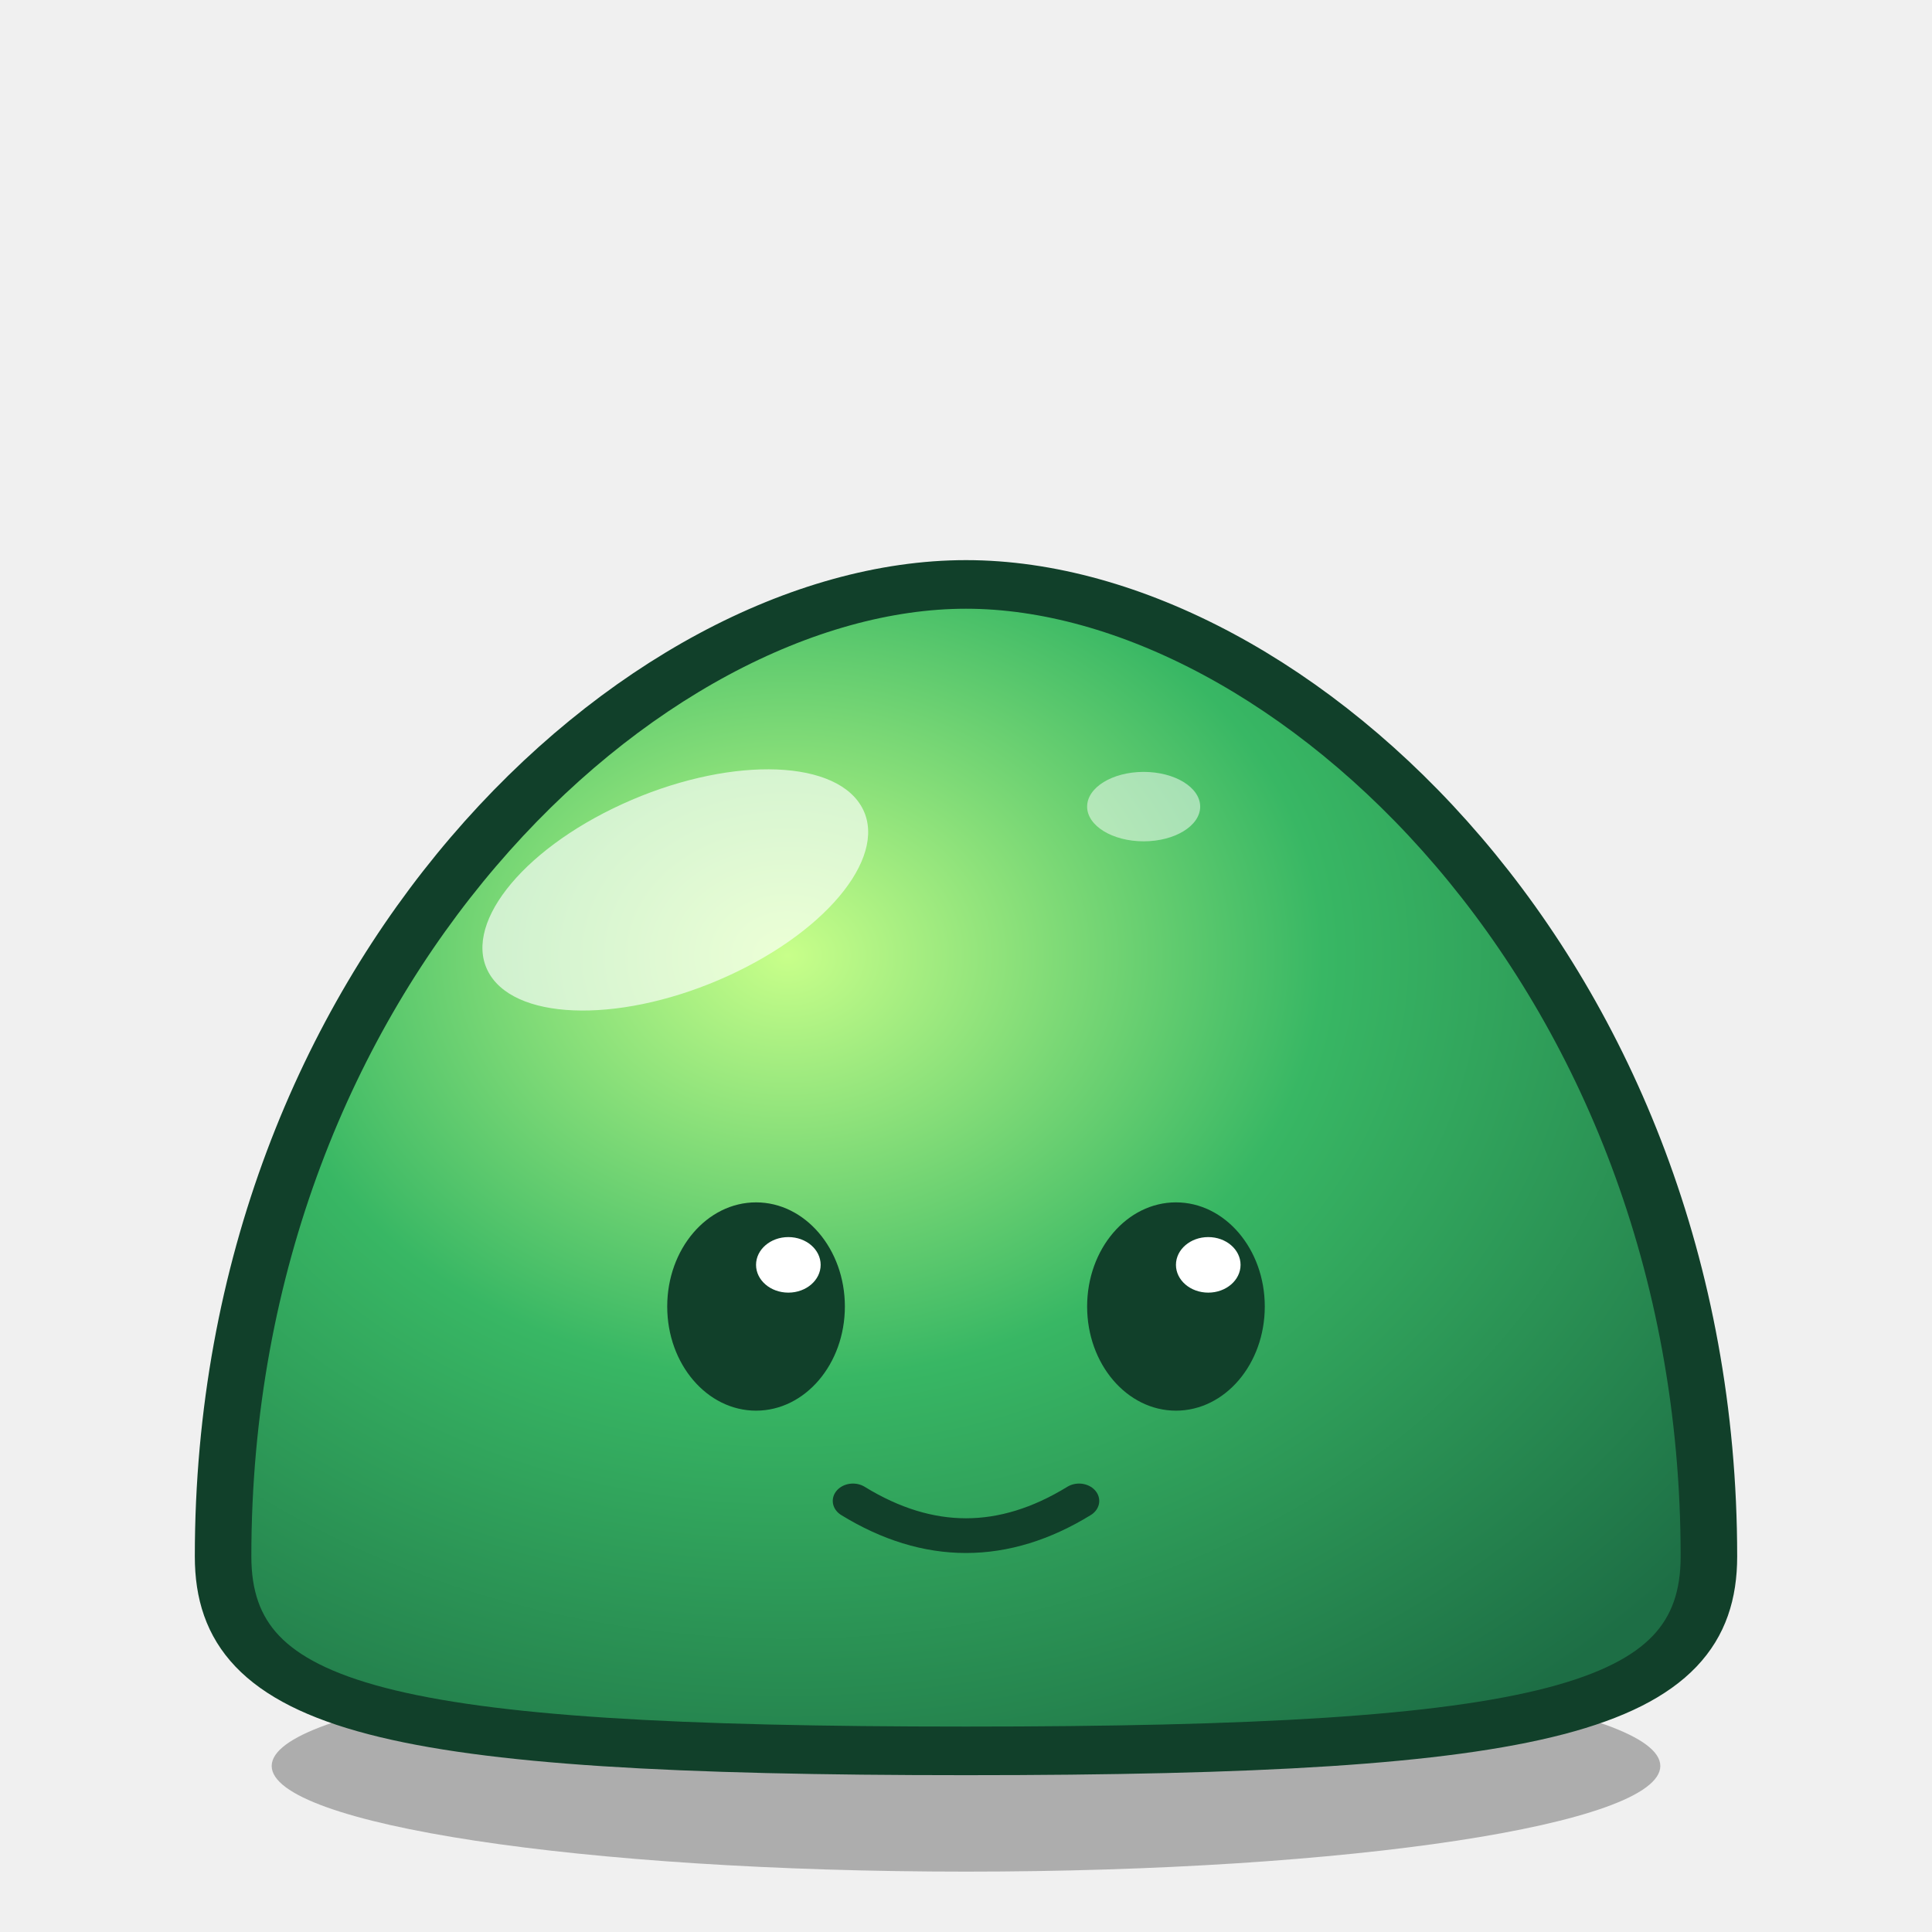
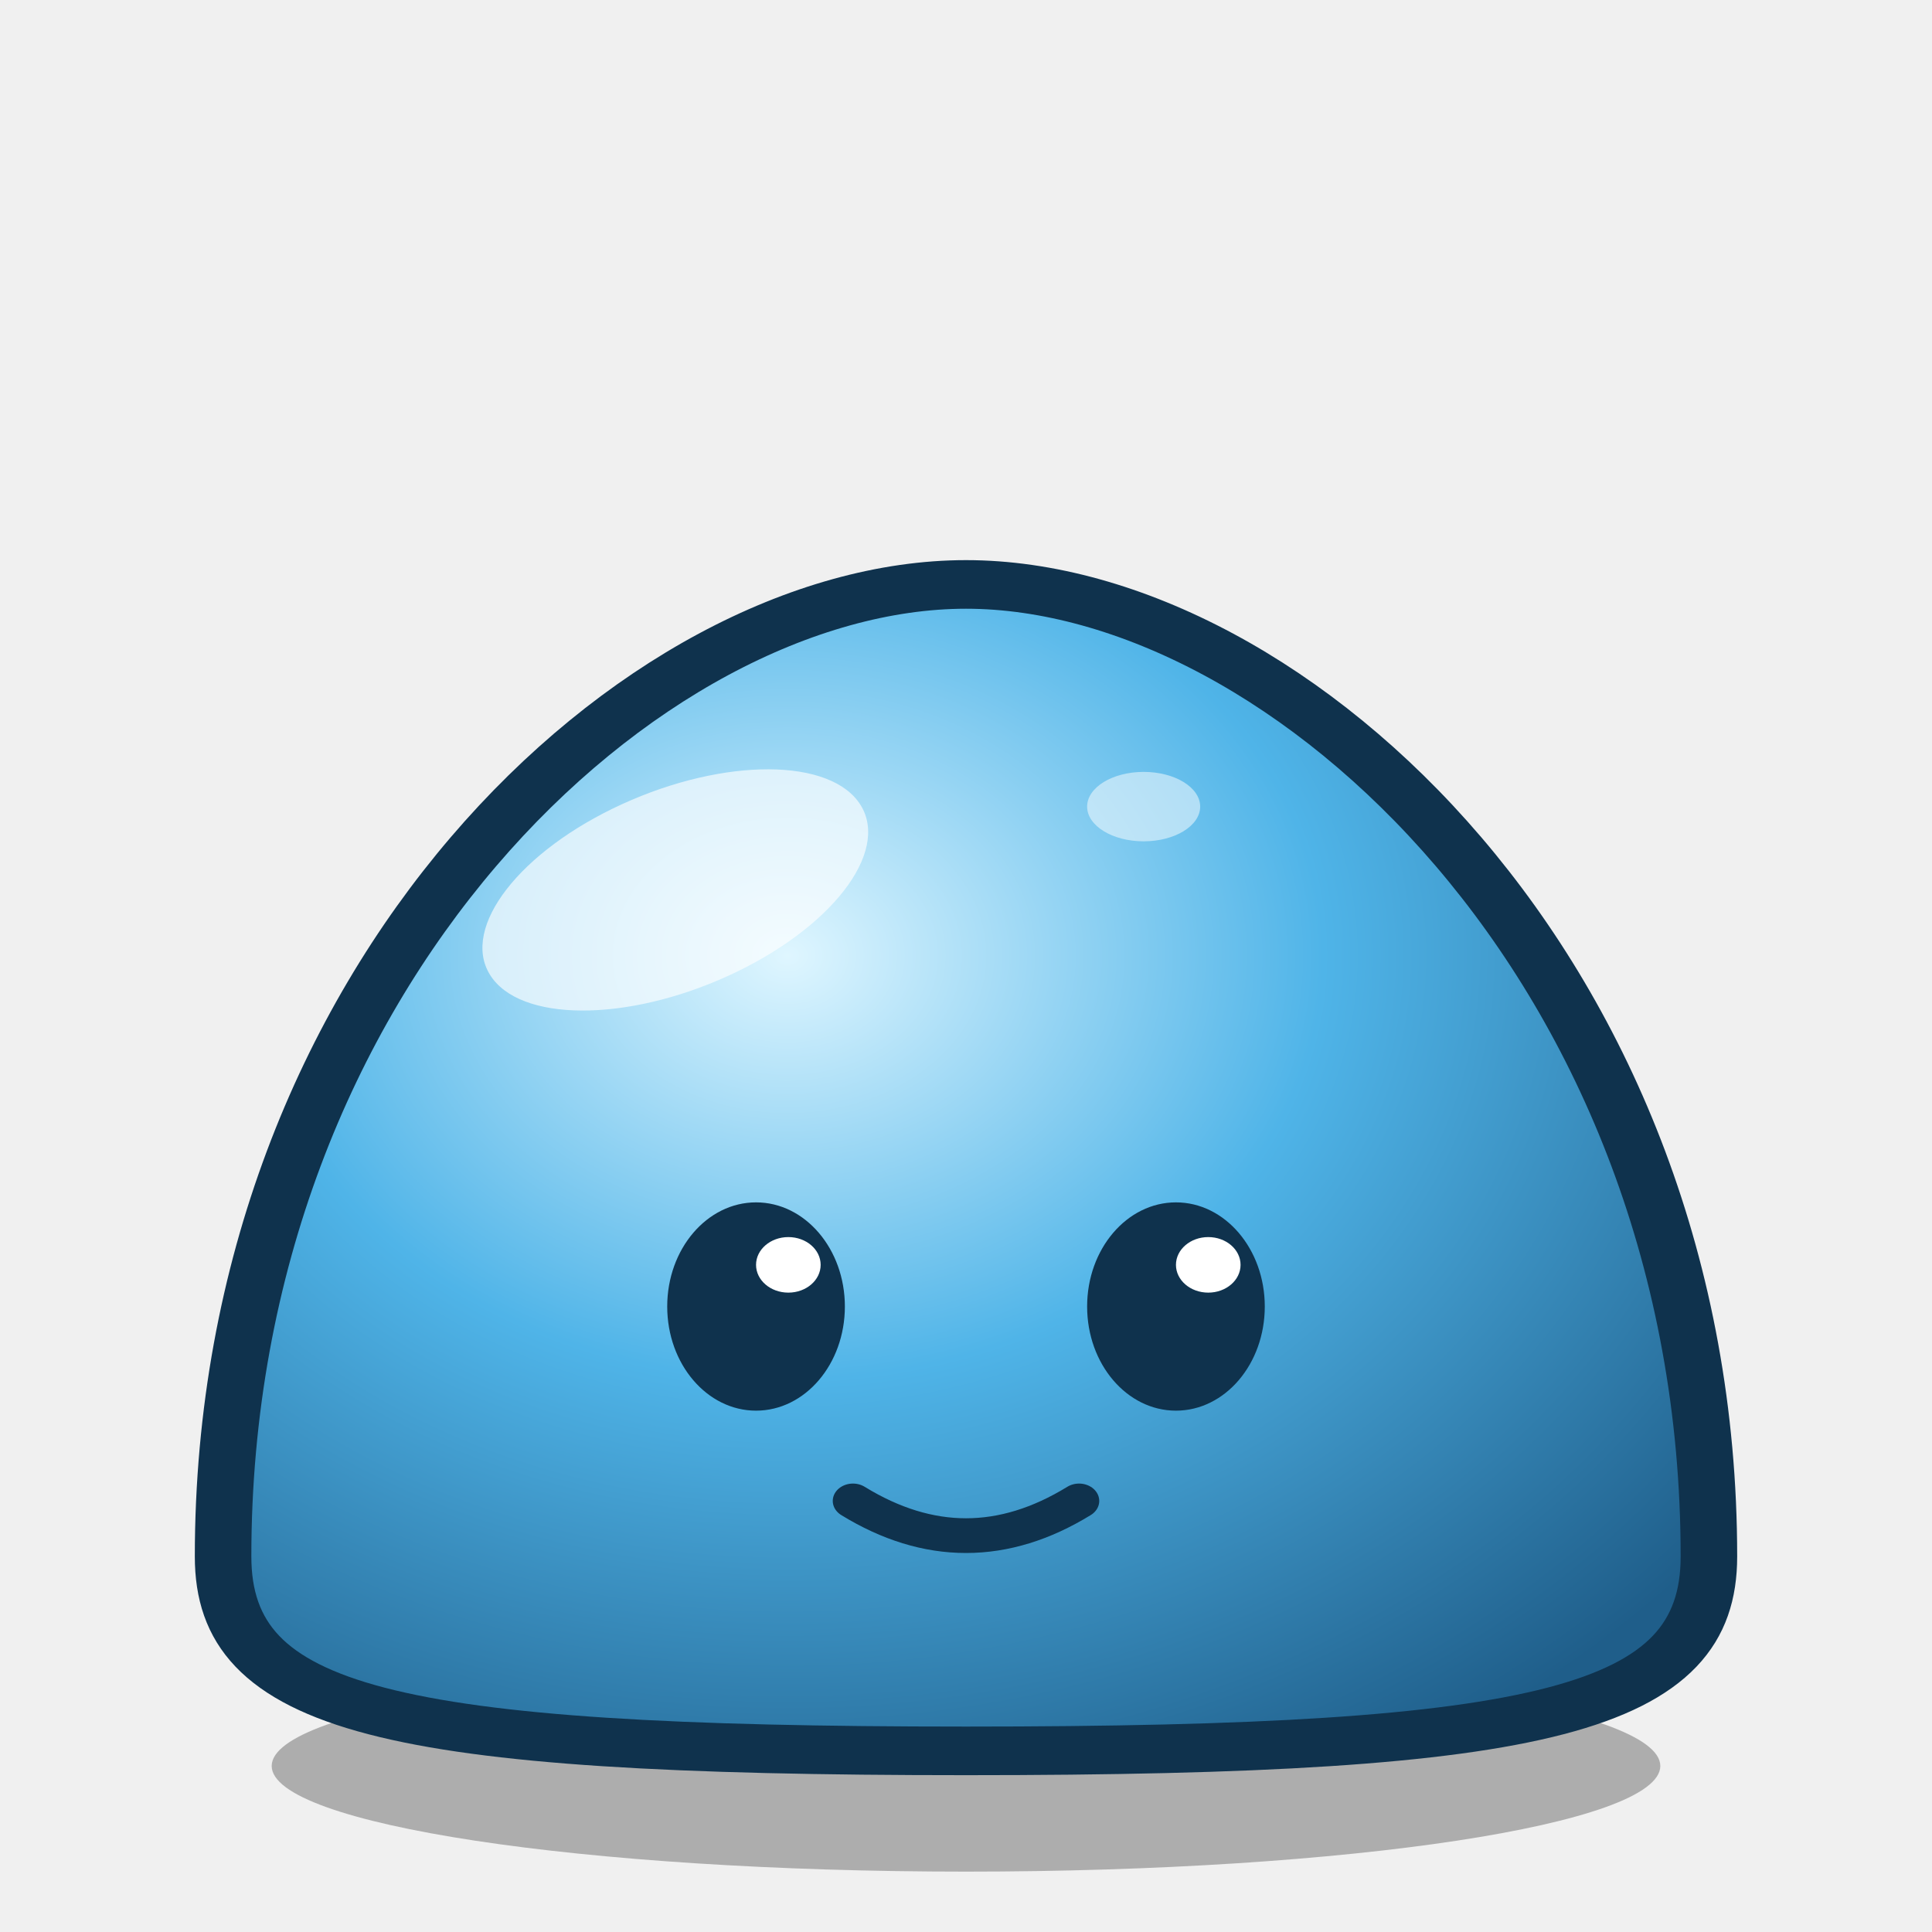
<svg xmlns="http://www.w3.org/2000/svg" viewBox="0 0 256 256">
  <defs>
    <radialGradient id="b" cx="0.38" cy="0.32" r="0.8">
-       <stop offset="0" stop-color="#c8ff8a" />
-       <stop offset="0.45" stop-color="#38b764" />
-       <stop offset="1" stop-color="#1d6e45" />
+       <stop offset="0" stop-color="#dff6ff" />
+       <stop offset="0.45" stop-color="#4fb4e8" />
+       <stop offset="1" stop-color="#1f5e8a" />
    </radialGradient>
  </defs>
  <ellipse cx="128" cy="234" rx="92" ry="14" fill="#000" opacity="0.28" />
  <g transform="translate(128 232) scale(1.07 0.92) translate(-128 -232)">
-     <path d="M36 204 C36 120 88 64 128 64 C168 64 220 120 220 204 C220 226 200 232 128 232 C56 232 36 226 36 204 Z" fill="url(#b)" stroke="#11402a" stroke-width="7" />
+     <path d="M36 204 C36 120 88 64 128 64 C168 64 220 120 220 204 C220 226 200 232 128 232 C56 232 36 226 36 204 Z" fill="url(#b)" stroke="#0f324d" stroke-width="7" />
    <ellipse cx="92" cy="108" rx="26" ry="14" fill="#fff" opacity="0.65" transform="rotate(-28 92 108)" />
    <ellipse cx="150" cy="96" rx="7" ry="5" fill="#fff" opacity="0.5" />
-     <ellipse cx="102" cy="168" rx="11" ry="15" fill="#11402a" />
-     <ellipse cx="154" cy="168" rx="11" ry="15" fill="#11402a" />
+     <ellipse cx="102" cy="168" rx="11" ry="15" fill="#0f324d" />
+     <ellipse cx="154" cy="168" rx="11" ry="15" fill="#0f324d" />
    <circle cx="106" cy="162" r="4" fill="#fff" />
    <circle cx="158" cy="162" r="4" fill="#fff" />
-     <path d="M114 196 Q128 206 142 196" stroke="#11402a" stroke-width="5" fill="none" stroke-linecap="round" />
+     <path d="M114 196 Q128 206 142 196" stroke="#0f324d" stroke-width="5" fill="none" stroke-linecap="round" />
  </g>
</svg>
